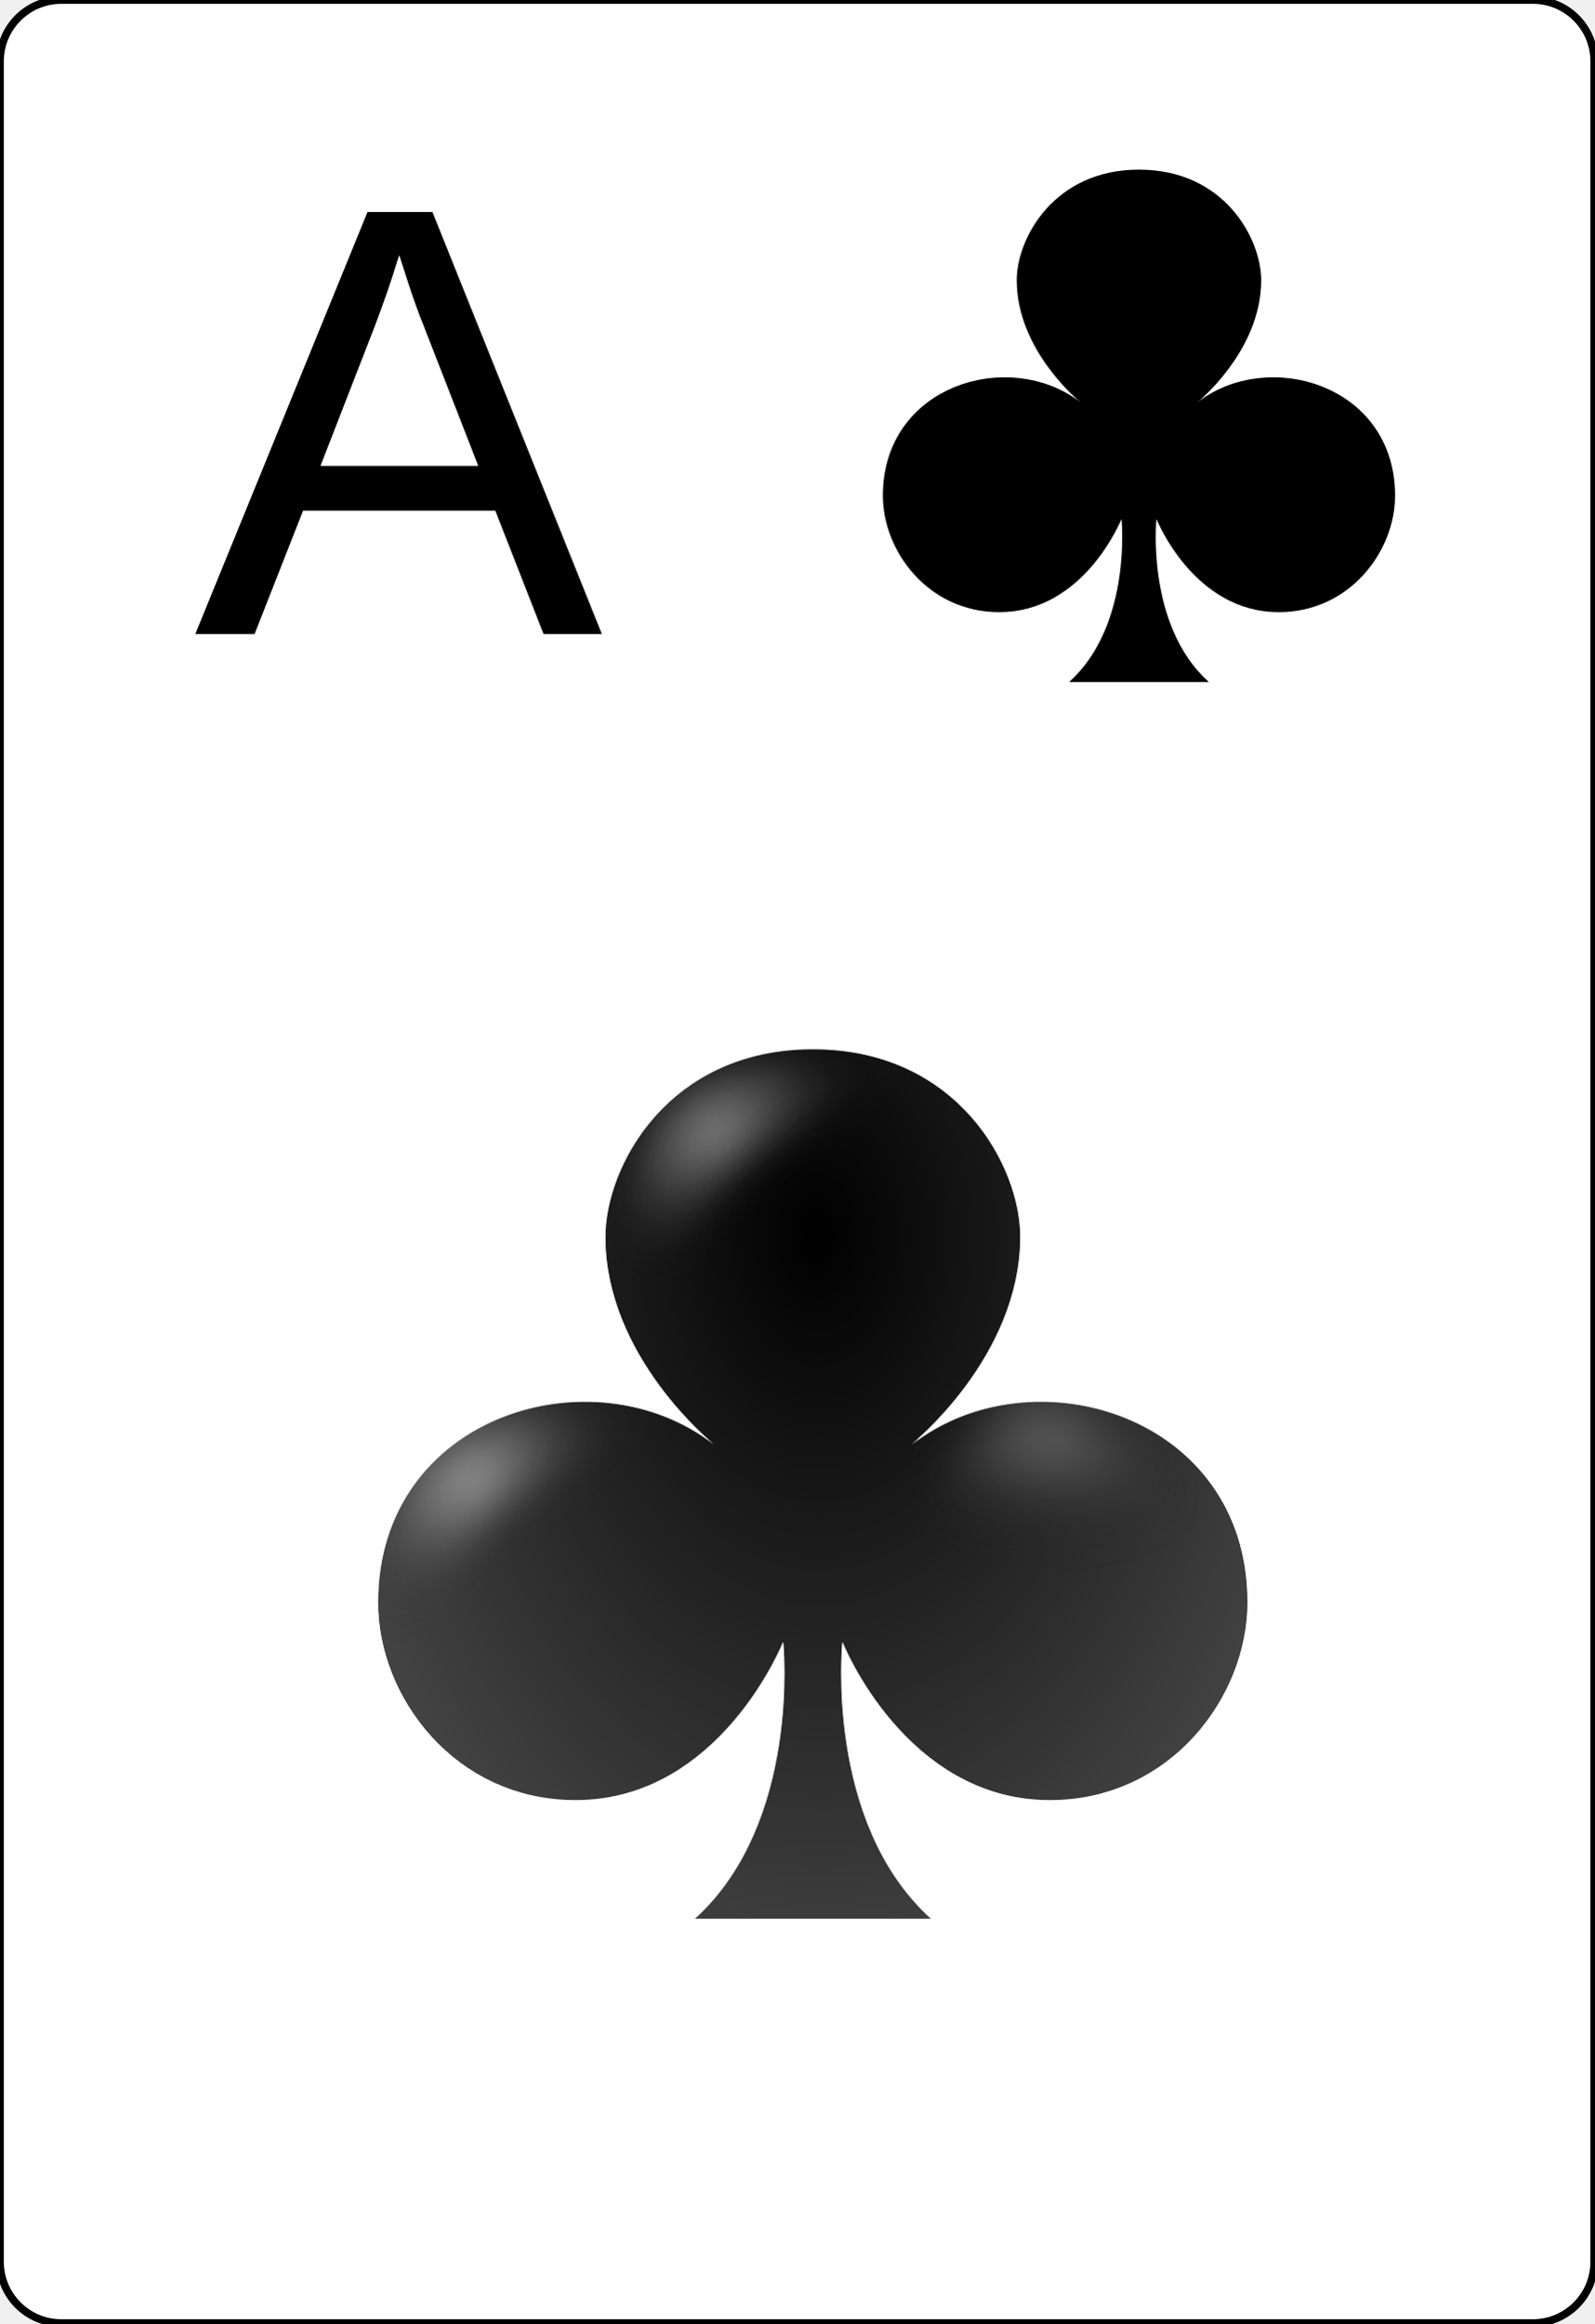
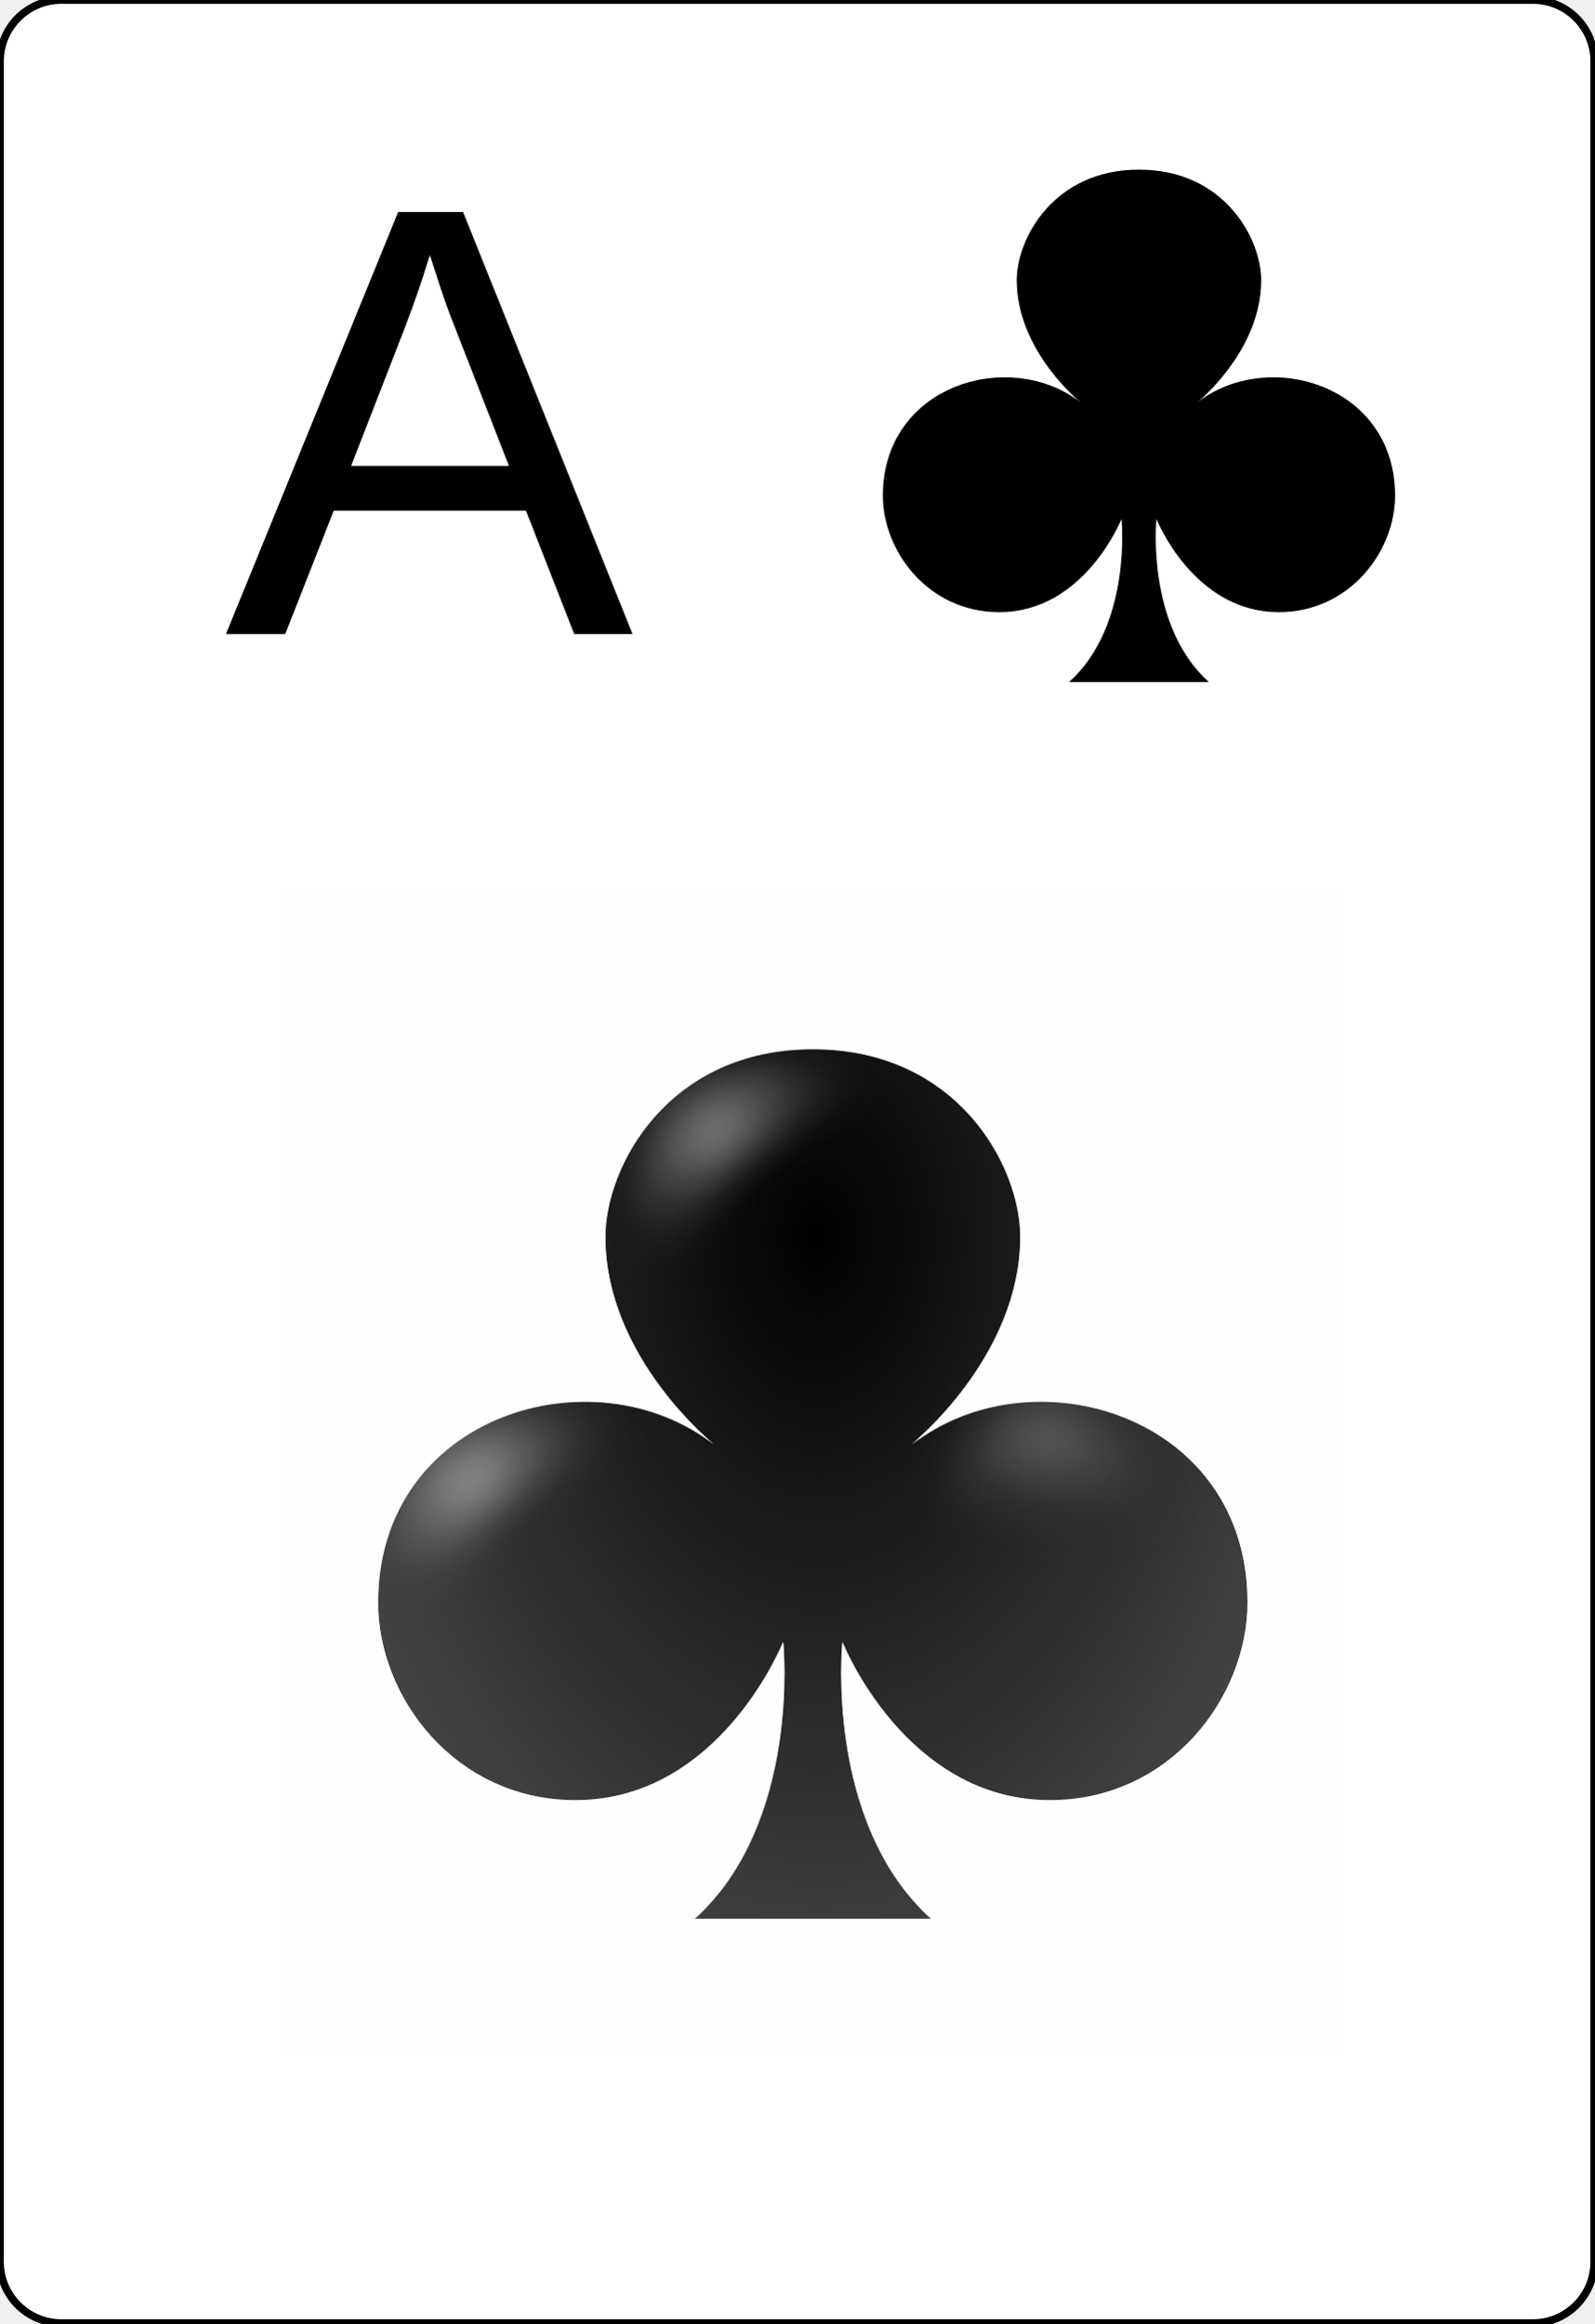
<svg xmlns="http://www.w3.org/2000/svg" xmlns:xlink="http://www.w3.org/1999/xlink" width="208" height="303" viewBox="0 0 208 303">
  <defs>
    <radialGradient xlink:href="#linearGradient2984" id="radialGradient3760" cx="48.231" cy="18.138" fx="48.231" fy="18.138" r="9.5" gradientUnits="userSpaceOnUse" gradientTransform="matrix(-1.560526,0.01828294,-0.02684055,-2.290953,123.9838,58.80911)" />
    <linearGradient id="linearGradient2984">
      <stop style="stop-color:#000000;stop-opacity:1" offset="0" />
      <stop style="stop-color:#000000;stop-opacity:0.656" offset="1" />
    </linearGradient>
    <radialGradient xlink:href="#linearGradient3784" id="radialGradient3792" cx="171.487" cy="511.223" fx="171.487" fy="511.223" r="81.903" gradientTransform="matrix(1.152989,-0.6739155,0.3948202,0.6754904,-233.6326,270.4008)" gradientUnits="userSpaceOnUse" />
    <linearGradient id="linearGradient3784">
      <stop style="stop-color:#ffffff;stop-opacity:0.534" offset="0" />
      <stop style="stop-color:#000000;stop-opacity:0" offset="1" />
    </linearGradient>
    <filter color-interpolation-filters="sRGB" id="filter3834" x="-0.139" width="1.279" y="-0.162" height="1.325">
      <feGaussianBlur stdDeviation="9.511" />
    </filter>
    <radialGradient r="81.903" fy="511.223" fx="171.487" cy="511.223" cx="171.487" gradientTransform="matrix(1.152989,-0.6739155,0.3948202,0.6754904,-233.6326,270.4008)" gradientUnits="userSpaceOnUse" id="radialGradient3855" xlink:href="#linearGradient3784-4" />
    <linearGradient id="linearGradient3784-4">
      <stop style="stop-color:#ffffff;stop-opacity:0.519" offset="0" />
      <stop style="stop-color:#000000;stop-opacity:0" offset="1" />
    </linearGradient>
    <filter color-interpolation-filters="sRGB" id="filter3834-6" x="-0.139" width="1.279" y="-0.162" height="1.325">
      <feGaussianBlur stdDeviation="9.511" />
    </filter>
    <radialGradient r="81.903" fy="461.841" fx="181.694" cy="461.841" cx="181.694" gradientTransform="matrix(1.152989,-0.6739155,0.3948202,0.6754904,-233.6326,270.4008)" gradientUnits="userSpaceOnUse" id="radialGradient3916" xlink:href="#linearGradient3784-3" />
    <linearGradient id="linearGradient3784-3">
      <stop style="stop-color:#ffffff;stop-opacity:0.702" offset="0" />
      <stop style="stop-color:#000000;stop-opacity:0" offset="1" />
    </linearGradient>
    <filter color-interpolation-filters="sRGB" id="filter3834-7" x="-0.139" width="1.279" y="-0.162" height="1.325">
      <feGaussianBlur stdDeviation="9.511" />
    </filter>
  </defs>
  <rect width="208" height="303" rx="8" fill="#FFFFFF" stroke="#000000" strokeWidth="0.5" />
  <g transform="translate(22.4, 75)">
    <g transform="matrix(0.206146,0,0,0.206146,8.870546,16.51276)">
      <g transform="matrix(28.96992,0,0,28.96992,-1031.537,-187.3767)">
        <path style="fill:url(#radialGradient3760);fill-opacity:1" d="m 50.291,22.698 c 0,0 2.375,-1.9 2.375,-4.534 0,-1.542 -1.369,-4.102 -4.534,-4.102 -3.165,0 -4.534,2.561 -4.534,4.102 0,2.634 2.375,4.534 2.375,4.534 -2.638,-2.055 -7.341,-0.652 -7.341,3.455 0,2.056 1.68,4.318 4.318,4.318 3.165,0 4.534,-3.455 4.534,-3.455 0,0 0.402,3.938 -1.943,6.046 h 5.182 c -2.345,-2.107 -1.943,-6.046 -1.943,-6.046 0,0 1.369,3.455 4.534,3.455 2.639,0 4.318,-2.263 4.318,-4.318 0,-4.107 -4.703,-5.51 -7.341,-3.455 z" />
      </g>
      <path transform="matrix(1.109126,0,0,1.207169,-37.34915,-111.3423)" d="m 117.301,604.266 c 0,0 -8.068,-94.95 22.857,-122.857 34.761,-31.369 140,-11.429 140,-11.429 0,0 -71.54,24.838 -100,48.571 -27.21,22.692 -62.857,85.714 -62.857,85.714 z" style="fill:url(#radialGradient3792);fill-opacity:1;stroke:none;filter:url(#filter3834)" />
      <path transform="matrix(1.109126,0,0,1.207169,117.2523,-332.2654)" d="m 117.301,604.266 c 0,0 -8.068,-94.95 22.857,-122.857 34.761,-31.369 140,-11.429 140,-11.429 0,0 -71.54,24.838 -100,48.571 -27.21,22.692 -62.857,85.714 -62.857,85.714 z" style="fill:url(#radialGradient3855);fill-opacity:1;stroke:none;filter:url(#filter3834-6)" />
      <path transform="matrix(1.142038,0.7029084,-0.8418848,1.367838,729.3719,-305.0747)" d="m 117.301,604.266 c 0,0 -8.068,-94.95 22.857,-122.857 34.761,-31.369 140,-11.429 140,-11.429 0,0 -71.54,24.838 -100,48.571 -27.21,22.692 -62.857,85.714 -62.857,85.714 z" style="fill:url(#radialGradient3916);fill-opacity:1;stroke:none;filter:url(#filter3834-7)" />
      <path d="m 28.356,122.025 0,734.281 667.156,0 0,-734.281 -667.156,0 z m 334.281,97.625 c 91.69,0 131.375,74.172 131.375,118.844 0,76.307 -68.812,131.344 -68.812,131.344 76.423,-59.533 212.656,-18.886 212.656,100.094 0,59.533 -48.642,125.094 -125.094,125.094 -91.69,0 -131.344,-100.094 -131.344,-100.094 0,0 -11.653,114.117 56.281,175.156 l -150.125,0 c 67.934,-61.069 56.312,-175.156 56.312,-175.156 0,0 -39.654,100.094 -131.344,100.094 -76.423,0 -125.094,-65.532 -125.094,-125.094 0,-118.979 136.234,-159.627 212.656,-100.094 0,0 -68.812,-55.037 -68.812,-131.344 0,-44.643 39.654,-118.844 131.344,-118.844 z" style="fill:#fffeff;fill-opacity:1;fill-rule:nonzero;stroke:none" />
    </g>
  </g>
  <g transform="scale(1.4) translate(22, -18)">
    <g transform="matrix(2.512578,0,0,2.512578,-36.78839,-1.531116)">
      <path d="m 50.291,22.698 c 0,0 2.375,-1.9 2.375,-4.534 0,-1.542 -1.369,-4.102 -4.534,-4.102 -3.165,0 -4.534,2.561 -4.534,4.102 0,2.634 2.375,4.534 2.375,4.534 -2.638,-2.055 -7.341,-0.652 -7.341,3.455 0,2.056 1.68,4.318 4.318,4.318 3.165,0 4.534,-3.455 4.534,-3.455 0,0 0.402,3.938 -1.943,6.046 h 5.182 c -2.345,-2.107 -1.943,-6.046 -1.943,-6.046 0,0 1.369,3.455 4.534,3.455 2.639,0 4.318,-2.263 4.318,-4.318 0,-4.107 -4.703,-5.51 -7.341,-3.455 z" fill="#000000" />
    </g>
  </g>
  <g fill="#000000" stroke="none" text-anchor="middle" dominant-baseline="middle" font-family="Arial">
-     <text font-size="80" x="52" y="60">A</text>
+     <text font-size="80" x="56" y="60">A</text>
  </g>
</svg>
